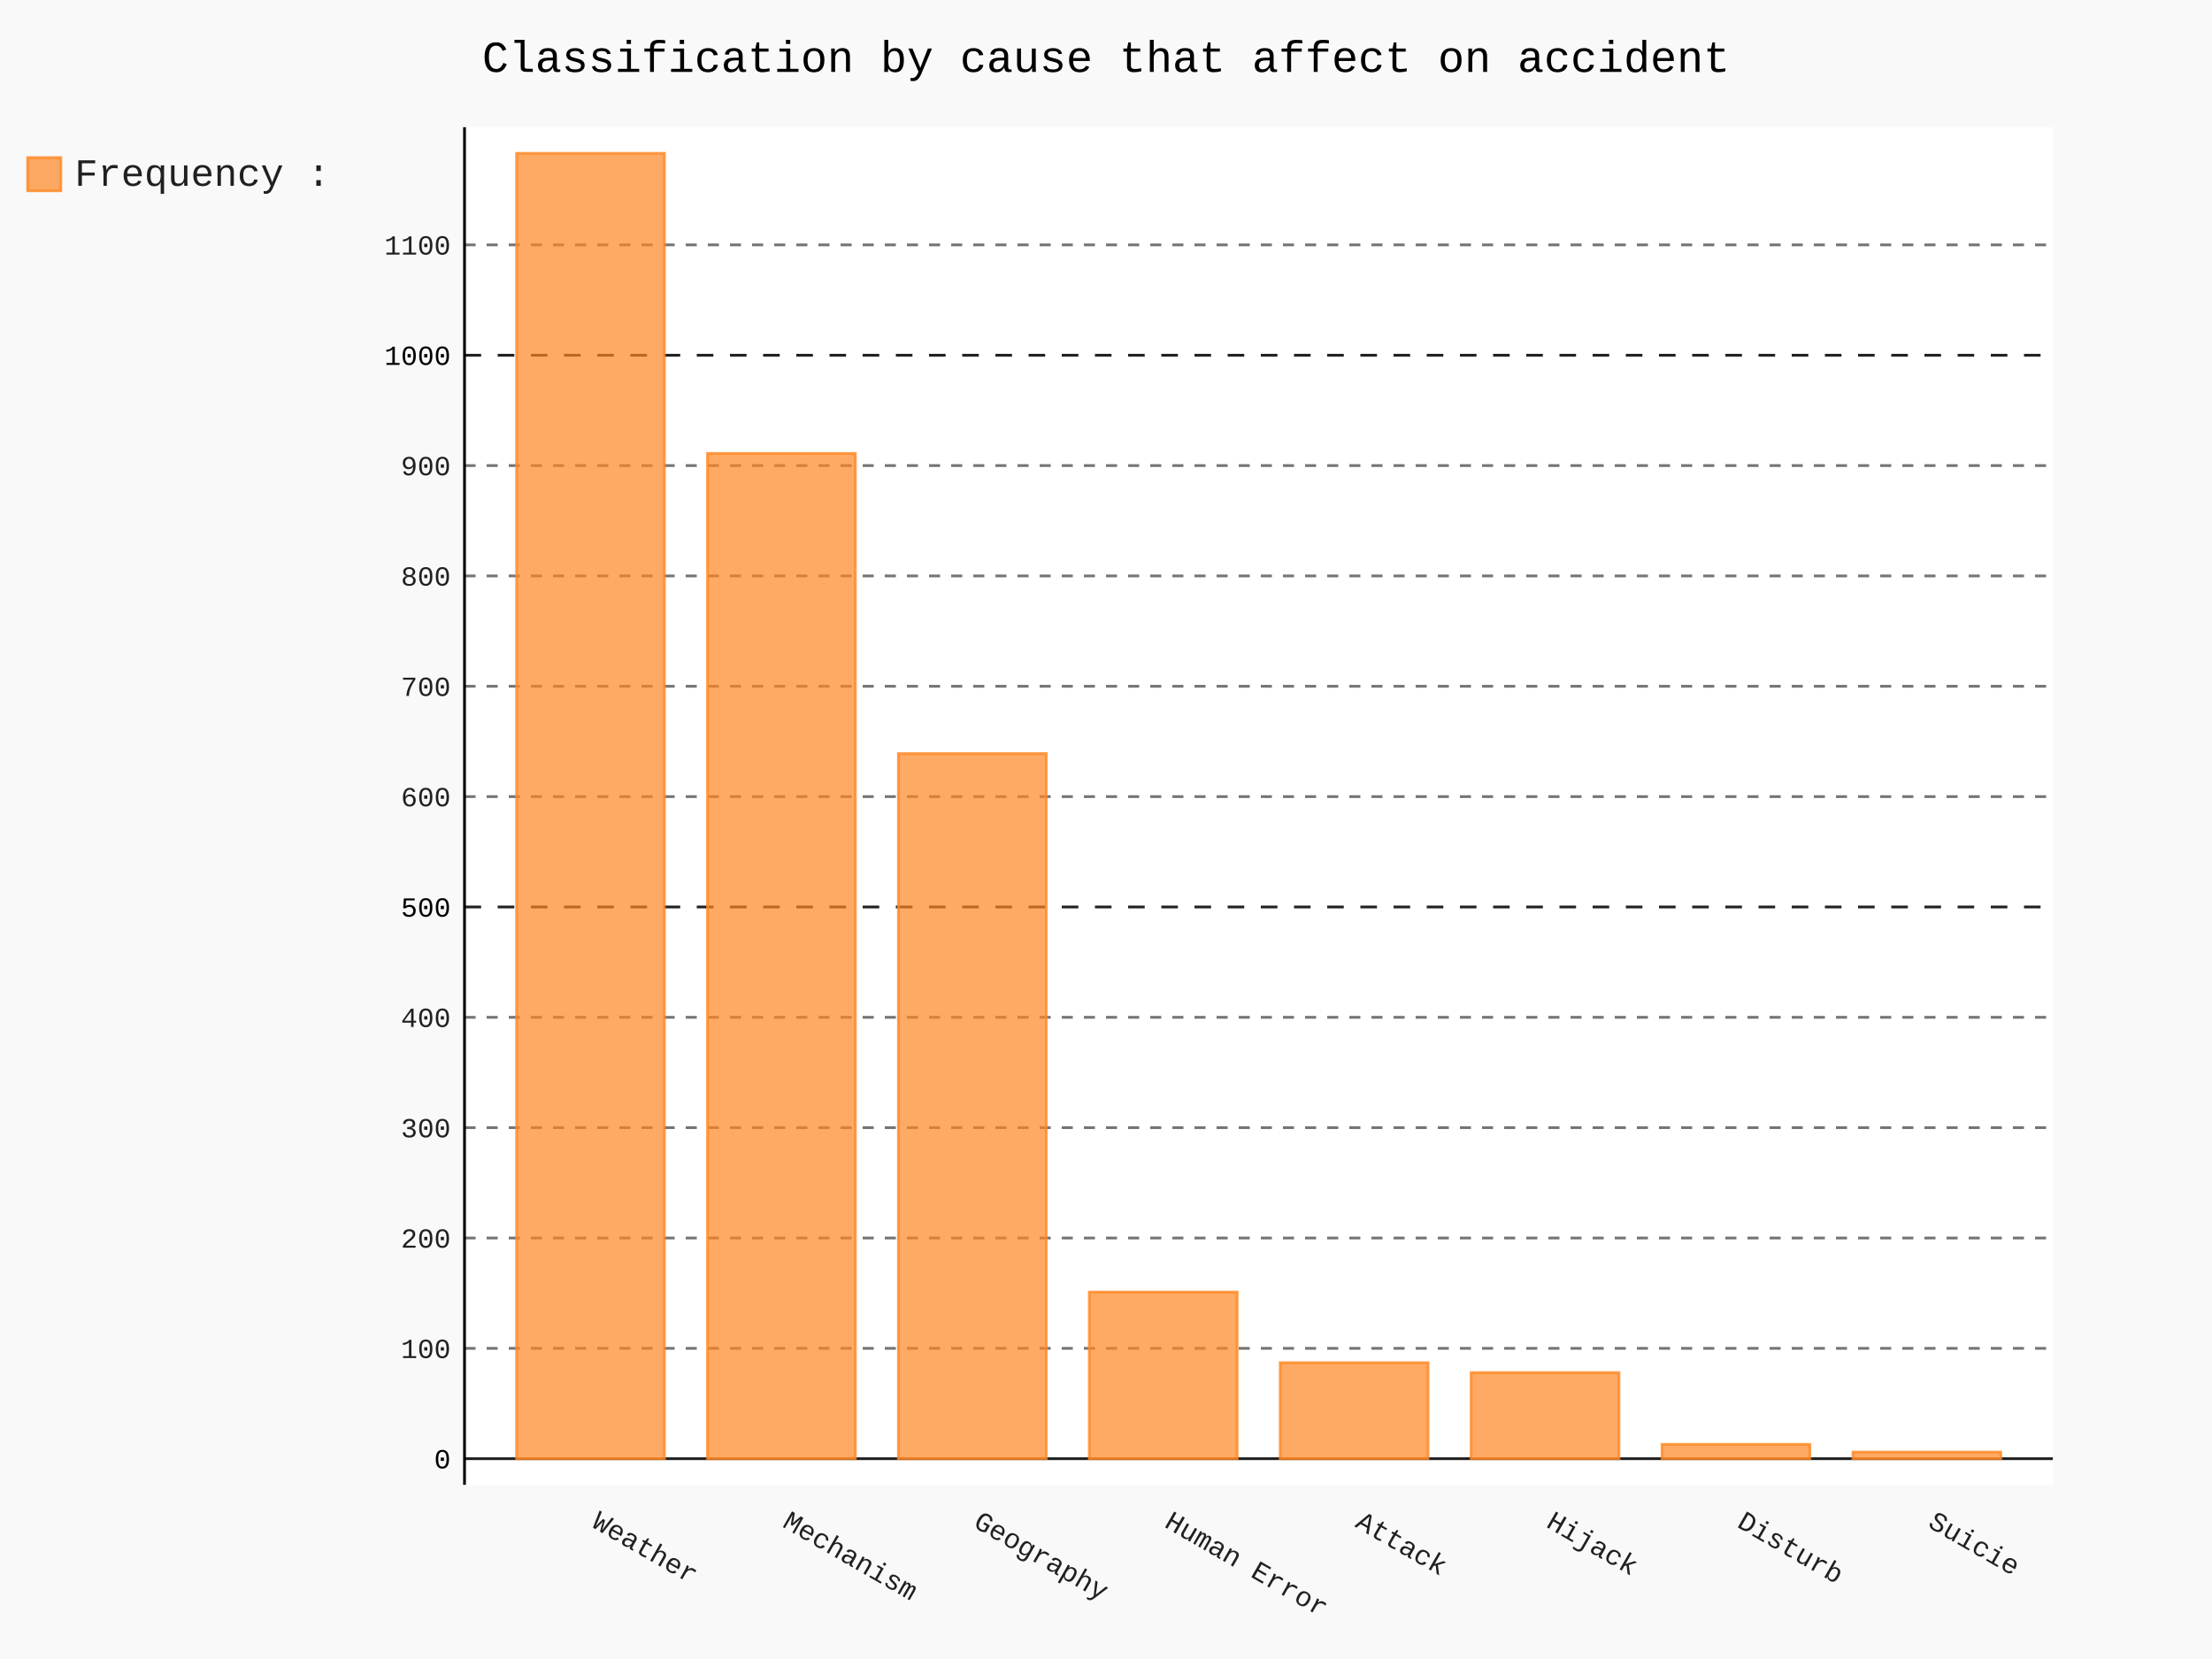
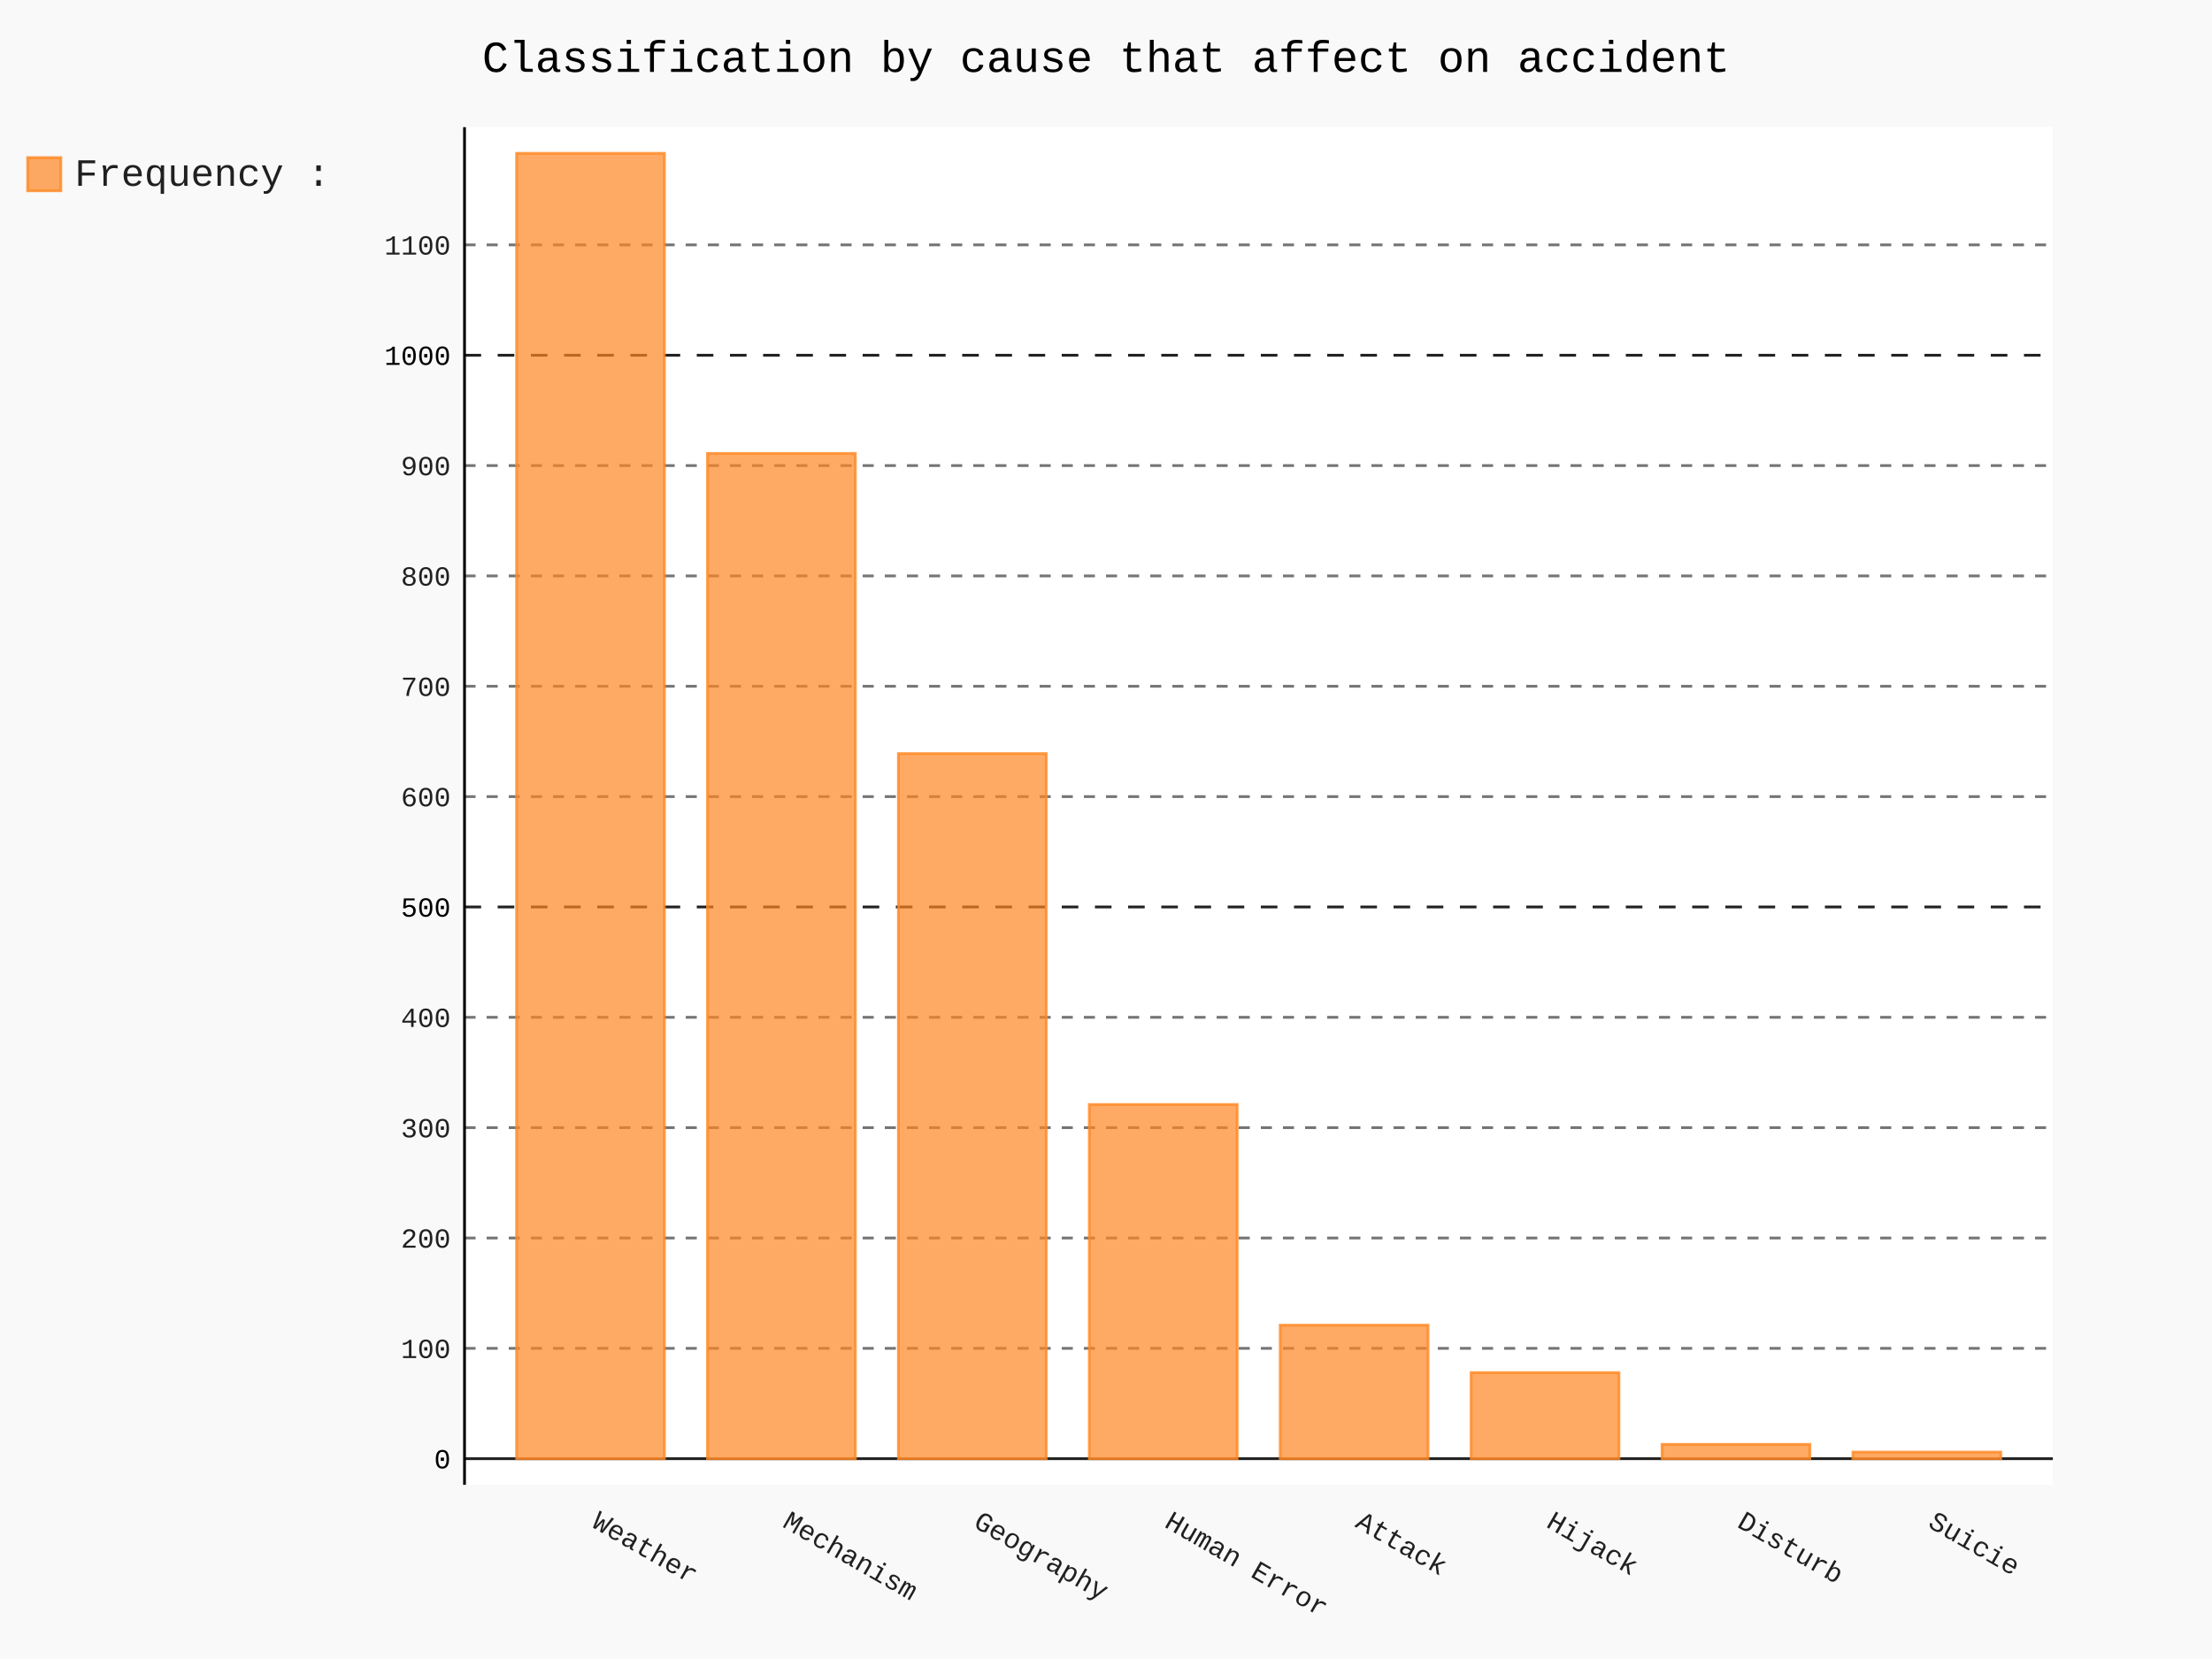
- <svg xmlns="http://www.w3.org/2000/svg" id="chart-468435ba-e147-47b7-93a3-c25cb43c0701" class="pygal-chart" viewBox="0 0 800 600">
+ <svg xmlns="http://www.w3.org/2000/svg" id="chart-05ab94b8-6972-40af-b230-e61bc78977b6" class="pygal-chart" viewBox="0 0 800 600">
  <defs>
-     <style type="text/css">#chart-468435ba-e147-47b7-93a3-c25cb43c0701{-webkit-user-select:none;-webkit-font-smoothing:antialiased;font-family:Consolas,"Liberation Mono",Menlo,Courier,monospace}#chart-468435ba-e147-47b7-93a3-c25cb43c0701 .title{font-family:Consolas,"Liberation Mono",Menlo,Courier,monospace;font-size:16px}#chart-468435ba-e147-47b7-93a3-c25cb43c0701 .legends .legend text{font-family:Consolas,"Liberation Mono",Menlo,Courier,monospace;font-size:14px}#chart-468435ba-e147-47b7-93a3-c25cb43c0701 .axis text{font-family:Consolas,"Liberation Mono",Menlo,Courier,monospace;font-size:10px}#chart-468435ba-e147-47b7-93a3-c25cb43c0701 .axis text.major{font-family:Consolas,"Liberation Mono",Menlo,Courier,monospace;font-size:10px}#chart-468435ba-e147-47b7-93a3-c25cb43c0701 .text-overlay text.value{font-family:Consolas,"Liberation Mono",Menlo,Courier,monospace;font-size:16px}#chart-468435ba-e147-47b7-93a3-c25cb43c0701 .text-overlay text.label{font-family:Consolas,"Liberation Mono",Menlo,Courier,monospace;font-size:10px}#chart-468435ba-e147-47b7-93a3-c25cb43c0701 .tooltip{font-family:Consolas,"Liberation Mono",Menlo,Courier,monospace;font-size:14px}#chart-468435ba-e147-47b7-93a3-c25cb43c0701 text.no_data{font-family:Consolas,"Liberation Mono",Menlo,Courier,monospace;font-size:64px}
- #chart-468435ba-e147-47b7-93a3-c25cb43c0701{background-color:rgba(249,249,249,1)}#chart-468435ba-e147-47b7-93a3-c25cb43c0701 path,#chart-468435ba-e147-47b7-93a3-c25cb43c0701 line,#chart-468435ba-e147-47b7-93a3-c25cb43c0701 rect,#chart-468435ba-e147-47b7-93a3-c25cb43c0701 circle{-webkit-transition:150ms;-moz-transition:150ms;transition:150ms}#chart-468435ba-e147-47b7-93a3-c25cb43c0701 .graph &gt; .background{fill:rgba(249,249,249,1)}#chart-468435ba-e147-47b7-93a3-c25cb43c0701 .plot &gt; .background{fill:rgba(255,255,255,1)}#chart-468435ba-e147-47b7-93a3-c25cb43c0701 .graph{fill:rgba(0,0,0,.87)}#chart-468435ba-e147-47b7-93a3-c25cb43c0701 text.no_data{fill:rgba(0,0,0,1)}#chart-468435ba-e147-47b7-93a3-c25cb43c0701 .title{fill:rgba(0,0,0,1)}#chart-468435ba-e147-47b7-93a3-c25cb43c0701 .legends .legend text{fill:rgba(0,0,0,.87)}#chart-468435ba-e147-47b7-93a3-c25cb43c0701 .legends .legend:hover text{fill:rgba(0,0,0,1)}#chart-468435ba-e147-47b7-93a3-c25cb43c0701 .axis .line{stroke:rgba(0,0,0,1)}#chart-468435ba-e147-47b7-93a3-c25cb43c0701 .axis .guide.line{stroke:rgba(0,0,0,.54)}#chart-468435ba-e147-47b7-93a3-c25cb43c0701 .axis .major.line{stroke:rgba(0,0,0,.87)}#chart-468435ba-e147-47b7-93a3-c25cb43c0701 .axis text.major{fill:rgba(0,0,0,1)}#chart-468435ba-e147-47b7-93a3-c25cb43c0701 .axis.y .guides:hover .guide.line,#chart-468435ba-e147-47b7-93a3-c25cb43c0701 .line-graph .axis.x .guides:hover .guide.line,#chart-468435ba-e147-47b7-93a3-c25cb43c0701 .stackedline-graph .axis.x .guides:hover .guide.line,#chart-468435ba-e147-47b7-93a3-c25cb43c0701 .xy-graph .axis.x .guides:hover .guide.line{stroke:rgba(0,0,0,1)}#chart-468435ba-e147-47b7-93a3-c25cb43c0701 .axis .guides:hover text{fill:rgba(0,0,0,1)}#chart-468435ba-e147-47b7-93a3-c25cb43c0701 .reactive{fill-opacity:.7;stroke-opacity:.8}#chart-468435ba-e147-47b7-93a3-c25cb43c0701 .ci{stroke:rgba(0,0,0,.87)}#chart-468435ba-e147-47b7-93a3-c25cb43c0701 .reactive.active,#chart-468435ba-e147-47b7-93a3-c25cb43c0701 .active .reactive{fill-opacity:.8;stroke-opacity:.9;stroke-width:4}#chart-468435ba-e147-47b7-93a3-c25cb43c0701 .ci .reactive.active{stroke-width:1.5}#chart-468435ba-e147-47b7-93a3-c25cb43c0701 .series text{fill:rgba(0,0,0,1)}#chart-468435ba-e147-47b7-93a3-c25cb43c0701 .tooltip rect{fill:rgba(255,255,255,1);stroke:rgba(0,0,0,1);-webkit-transition:opacity 150ms;-moz-transition:opacity 150ms;transition:opacity 150ms}#chart-468435ba-e147-47b7-93a3-c25cb43c0701 .tooltip .label{fill:rgba(0,0,0,.87)}#chart-468435ba-e147-47b7-93a3-c25cb43c0701 .tooltip .label{fill:rgba(0,0,0,.87)}#chart-468435ba-e147-47b7-93a3-c25cb43c0701 .tooltip .legend{font-size:.8em;fill:rgba(0,0,0,.54)}#chart-468435ba-e147-47b7-93a3-c25cb43c0701 .tooltip .x_label{font-size:.6em;fill:rgba(0,0,0,1)}#chart-468435ba-e147-47b7-93a3-c25cb43c0701 .tooltip .xlink{font-size:.5em;text-decoration:underline}#chart-468435ba-e147-47b7-93a3-c25cb43c0701 .tooltip .value{font-size:1.5em}#chart-468435ba-e147-47b7-93a3-c25cb43c0701 .bound{font-size:.5em}#chart-468435ba-e147-47b7-93a3-c25cb43c0701 .max-value{font-size:.75em;fill:rgba(0,0,0,.54)}#chart-468435ba-e147-47b7-93a3-c25cb43c0701 .map-element{fill:rgba(255,255,255,1);stroke:rgba(0,0,0,.54) !important}#chart-468435ba-e147-47b7-93a3-c25cb43c0701 .map-element .reactive{fill-opacity:inherit;stroke-opacity:inherit}#chart-468435ba-e147-47b7-93a3-c25cb43c0701 .color-0,#chart-468435ba-e147-47b7-93a3-c25cb43c0701 .color-0 a:visited{stroke:#ff8723;fill:#ff8723}#chart-468435ba-e147-47b7-93a3-c25cb43c0701 .text-overlay .color-0 text{fill:black}
- #chart-468435ba-e147-47b7-93a3-c25cb43c0701 text.no_data{text-anchor:middle}#chart-468435ba-e147-47b7-93a3-c25cb43c0701 .guide.line{fill:none}#chart-468435ba-e147-47b7-93a3-c25cb43c0701 .centered{text-anchor:middle}#chart-468435ba-e147-47b7-93a3-c25cb43c0701 .title{text-anchor:middle}#chart-468435ba-e147-47b7-93a3-c25cb43c0701 .legends .legend text{fill-opacity:1}#chart-468435ba-e147-47b7-93a3-c25cb43c0701 .axis.x text{text-anchor:middle}#chart-468435ba-e147-47b7-93a3-c25cb43c0701 .axis.x:not(.web) text[transform]{text-anchor:start}#chart-468435ba-e147-47b7-93a3-c25cb43c0701 .axis.x:not(.web) text[transform].backwards{text-anchor:end}#chart-468435ba-e147-47b7-93a3-c25cb43c0701 .axis.y text{text-anchor:end}#chart-468435ba-e147-47b7-93a3-c25cb43c0701 .axis.y text[transform].backwards{text-anchor:start}#chart-468435ba-e147-47b7-93a3-c25cb43c0701 .axis.y2 text{text-anchor:start}#chart-468435ba-e147-47b7-93a3-c25cb43c0701 .axis.y2 text[transform].backwards{text-anchor:end}#chart-468435ba-e147-47b7-93a3-c25cb43c0701 .axis .guide.line{stroke-dasharray:4,4}#chart-468435ba-e147-47b7-93a3-c25cb43c0701 .axis .major.guide.line{stroke-dasharray:6,6}#chart-468435ba-e147-47b7-93a3-c25cb43c0701 .horizontal .axis.y .guide.line,#chart-468435ba-e147-47b7-93a3-c25cb43c0701 .horizontal .axis.y2 .guide.line,#chart-468435ba-e147-47b7-93a3-c25cb43c0701 .vertical .axis.x .guide.line{opacity:0}#chart-468435ba-e147-47b7-93a3-c25cb43c0701 .horizontal .axis.always_show .guide.line,#chart-468435ba-e147-47b7-93a3-c25cb43c0701 .vertical .axis.always_show .guide.line{opacity:1 !important}#chart-468435ba-e147-47b7-93a3-c25cb43c0701 .axis.y .guides:hover .guide.line,#chart-468435ba-e147-47b7-93a3-c25cb43c0701 .axis.y2 .guides:hover .guide.line,#chart-468435ba-e147-47b7-93a3-c25cb43c0701 .axis.x .guides:hover .guide.line{opacity:1}#chart-468435ba-e147-47b7-93a3-c25cb43c0701 .axis .guides:hover text{opacity:1}#chart-468435ba-e147-47b7-93a3-c25cb43c0701 .nofill{fill:none}#chart-468435ba-e147-47b7-93a3-c25cb43c0701 .subtle-fill{fill-opacity:.2}#chart-468435ba-e147-47b7-93a3-c25cb43c0701 .dot{stroke-width:1px;fill-opacity:1}#chart-468435ba-e147-47b7-93a3-c25cb43c0701 .dot.active{stroke-width:5px}#chart-468435ba-e147-47b7-93a3-c25cb43c0701 .dot.negative{fill:transparent}#chart-468435ba-e147-47b7-93a3-c25cb43c0701 text,#chart-468435ba-e147-47b7-93a3-c25cb43c0701 tspan{stroke:none !important}#chart-468435ba-e147-47b7-93a3-c25cb43c0701 .series text.active{opacity:1}#chart-468435ba-e147-47b7-93a3-c25cb43c0701 .tooltip rect{fill-opacity:.95;stroke-width:.5}#chart-468435ba-e147-47b7-93a3-c25cb43c0701 .tooltip text{fill-opacity:1}#chart-468435ba-e147-47b7-93a3-c25cb43c0701 .showable{visibility:hidden}#chart-468435ba-e147-47b7-93a3-c25cb43c0701 .showable.shown{visibility:visible}#chart-468435ba-e147-47b7-93a3-c25cb43c0701 .gauge-background{fill:rgba(229,229,229,1);stroke:none}#chart-468435ba-e147-47b7-93a3-c25cb43c0701 .bg-lines{stroke:rgba(249,249,249,1);stroke-width:2px}</style>
+     <style type="text/css">#chart-05ab94b8-6972-40af-b230-e61bc78977b6{-webkit-user-select:none;-webkit-font-smoothing:antialiased;font-family:Consolas,"Liberation Mono",Menlo,Courier,monospace}#chart-05ab94b8-6972-40af-b230-e61bc78977b6 .title{font-family:Consolas,"Liberation Mono",Menlo,Courier,monospace;font-size:16px}#chart-05ab94b8-6972-40af-b230-e61bc78977b6 .legends .legend text{font-family:Consolas,"Liberation Mono",Menlo,Courier,monospace;font-size:14px}#chart-05ab94b8-6972-40af-b230-e61bc78977b6 .axis text{font-family:Consolas,"Liberation Mono",Menlo,Courier,monospace;font-size:10px}#chart-05ab94b8-6972-40af-b230-e61bc78977b6 .axis text.major{font-family:Consolas,"Liberation Mono",Menlo,Courier,monospace;font-size:10px}#chart-05ab94b8-6972-40af-b230-e61bc78977b6 .text-overlay text.value{font-family:Consolas,"Liberation Mono",Menlo,Courier,monospace;font-size:16px}#chart-05ab94b8-6972-40af-b230-e61bc78977b6 .text-overlay text.label{font-family:Consolas,"Liberation Mono",Menlo,Courier,monospace;font-size:10px}#chart-05ab94b8-6972-40af-b230-e61bc78977b6 .tooltip{font-family:Consolas,"Liberation Mono",Menlo,Courier,monospace;font-size:14px}#chart-05ab94b8-6972-40af-b230-e61bc78977b6 text.no_data{font-family:Consolas,"Liberation Mono",Menlo,Courier,monospace;font-size:64px}
+ #chart-05ab94b8-6972-40af-b230-e61bc78977b6{background-color:rgba(249,249,249,1)}#chart-05ab94b8-6972-40af-b230-e61bc78977b6 path,#chart-05ab94b8-6972-40af-b230-e61bc78977b6 line,#chart-05ab94b8-6972-40af-b230-e61bc78977b6 rect,#chart-05ab94b8-6972-40af-b230-e61bc78977b6 circle{-webkit-transition:150ms;-moz-transition:150ms;transition:150ms}#chart-05ab94b8-6972-40af-b230-e61bc78977b6 .graph &gt; .background{fill:rgba(249,249,249,1)}#chart-05ab94b8-6972-40af-b230-e61bc78977b6 .plot &gt; .background{fill:rgba(255,255,255,1)}#chart-05ab94b8-6972-40af-b230-e61bc78977b6 .graph{fill:rgba(0,0,0,.87)}#chart-05ab94b8-6972-40af-b230-e61bc78977b6 text.no_data{fill:rgba(0,0,0,1)}#chart-05ab94b8-6972-40af-b230-e61bc78977b6 .title{fill:rgba(0,0,0,1)}#chart-05ab94b8-6972-40af-b230-e61bc78977b6 .legends .legend text{fill:rgba(0,0,0,.87)}#chart-05ab94b8-6972-40af-b230-e61bc78977b6 .legends .legend:hover text{fill:rgba(0,0,0,1)}#chart-05ab94b8-6972-40af-b230-e61bc78977b6 .axis .line{stroke:rgba(0,0,0,1)}#chart-05ab94b8-6972-40af-b230-e61bc78977b6 .axis .guide.line{stroke:rgba(0,0,0,.54)}#chart-05ab94b8-6972-40af-b230-e61bc78977b6 .axis .major.line{stroke:rgba(0,0,0,.87)}#chart-05ab94b8-6972-40af-b230-e61bc78977b6 .axis text.major{fill:rgba(0,0,0,1)}#chart-05ab94b8-6972-40af-b230-e61bc78977b6 .axis.y .guides:hover .guide.line,#chart-05ab94b8-6972-40af-b230-e61bc78977b6 .line-graph .axis.x .guides:hover .guide.line,#chart-05ab94b8-6972-40af-b230-e61bc78977b6 .stackedline-graph .axis.x .guides:hover .guide.line,#chart-05ab94b8-6972-40af-b230-e61bc78977b6 .xy-graph .axis.x .guides:hover .guide.line{stroke:rgba(0,0,0,1)}#chart-05ab94b8-6972-40af-b230-e61bc78977b6 .axis .guides:hover text{fill:rgba(0,0,0,1)}#chart-05ab94b8-6972-40af-b230-e61bc78977b6 .reactive{fill-opacity:.7;stroke-opacity:.8}#chart-05ab94b8-6972-40af-b230-e61bc78977b6 .ci{stroke:rgba(0,0,0,.87)}#chart-05ab94b8-6972-40af-b230-e61bc78977b6 .reactive.active,#chart-05ab94b8-6972-40af-b230-e61bc78977b6 .active .reactive{fill-opacity:.8;stroke-opacity:.9;stroke-width:4}#chart-05ab94b8-6972-40af-b230-e61bc78977b6 .ci .reactive.active{stroke-width:1.5}#chart-05ab94b8-6972-40af-b230-e61bc78977b6 .series text{fill:rgba(0,0,0,1)}#chart-05ab94b8-6972-40af-b230-e61bc78977b6 .tooltip rect{fill:rgba(255,255,255,1);stroke:rgba(0,0,0,1);-webkit-transition:opacity 150ms;-moz-transition:opacity 150ms;transition:opacity 150ms}#chart-05ab94b8-6972-40af-b230-e61bc78977b6 .tooltip .label{fill:rgba(0,0,0,.87)}#chart-05ab94b8-6972-40af-b230-e61bc78977b6 .tooltip .label{fill:rgba(0,0,0,.87)}#chart-05ab94b8-6972-40af-b230-e61bc78977b6 .tooltip .legend{font-size:.8em;fill:rgba(0,0,0,.54)}#chart-05ab94b8-6972-40af-b230-e61bc78977b6 .tooltip .x_label{font-size:.6em;fill:rgba(0,0,0,1)}#chart-05ab94b8-6972-40af-b230-e61bc78977b6 .tooltip .xlink{font-size:.5em;text-decoration:underline}#chart-05ab94b8-6972-40af-b230-e61bc78977b6 .tooltip .value{font-size:1.5em}#chart-05ab94b8-6972-40af-b230-e61bc78977b6 .bound{font-size:.5em}#chart-05ab94b8-6972-40af-b230-e61bc78977b6 .max-value{font-size:.75em;fill:rgba(0,0,0,.54)}#chart-05ab94b8-6972-40af-b230-e61bc78977b6 .map-element{fill:rgba(255,255,255,1);stroke:rgba(0,0,0,.54) !important}#chart-05ab94b8-6972-40af-b230-e61bc78977b6 .map-element .reactive{fill-opacity:inherit;stroke-opacity:inherit}#chart-05ab94b8-6972-40af-b230-e61bc78977b6 .color-0,#chart-05ab94b8-6972-40af-b230-e61bc78977b6 .color-0 a:visited{stroke:#ff8723;fill:#ff8723}#chart-05ab94b8-6972-40af-b230-e61bc78977b6 .text-overlay .color-0 text{fill:black}
+ #chart-05ab94b8-6972-40af-b230-e61bc78977b6 text.no_data{text-anchor:middle}#chart-05ab94b8-6972-40af-b230-e61bc78977b6 .guide.line{fill:none}#chart-05ab94b8-6972-40af-b230-e61bc78977b6 .centered{text-anchor:middle}#chart-05ab94b8-6972-40af-b230-e61bc78977b6 .title{text-anchor:middle}#chart-05ab94b8-6972-40af-b230-e61bc78977b6 .legends .legend text{fill-opacity:1}#chart-05ab94b8-6972-40af-b230-e61bc78977b6 .axis.x text{text-anchor:middle}#chart-05ab94b8-6972-40af-b230-e61bc78977b6 .axis.x:not(.web) text[transform]{text-anchor:start}#chart-05ab94b8-6972-40af-b230-e61bc78977b6 .axis.x:not(.web) text[transform].backwards{text-anchor:end}#chart-05ab94b8-6972-40af-b230-e61bc78977b6 .axis.y text{text-anchor:end}#chart-05ab94b8-6972-40af-b230-e61bc78977b6 .axis.y text[transform].backwards{text-anchor:start}#chart-05ab94b8-6972-40af-b230-e61bc78977b6 .axis.y2 text{text-anchor:start}#chart-05ab94b8-6972-40af-b230-e61bc78977b6 .axis.y2 text[transform].backwards{text-anchor:end}#chart-05ab94b8-6972-40af-b230-e61bc78977b6 .axis .guide.line{stroke-dasharray:4,4}#chart-05ab94b8-6972-40af-b230-e61bc78977b6 .axis .major.guide.line{stroke-dasharray:6,6}#chart-05ab94b8-6972-40af-b230-e61bc78977b6 .horizontal .axis.y .guide.line,#chart-05ab94b8-6972-40af-b230-e61bc78977b6 .horizontal .axis.y2 .guide.line,#chart-05ab94b8-6972-40af-b230-e61bc78977b6 .vertical .axis.x .guide.line{opacity:0}#chart-05ab94b8-6972-40af-b230-e61bc78977b6 .horizontal .axis.always_show .guide.line,#chart-05ab94b8-6972-40af-b230-e61bc78977b6 .vertical .axis.always_show .guide.line{opacity:1 !important}#chart-05ab94b8-6972-40af-b230-e61bc78977b6 .axis.y .guides:hover .guide.line,#chart-05ab94b8-6972-40af-b230-e61bc78977b6 .axis.y2 .guides:hover .guide.line,#chart-05ab94b8-6972-40af-b230-e61bc78977b6 .axis.x .guides:hover .guide.line{opacity:1}#chart-05ab94b8-6972-40af-b230-e61bc78977b6 .axis .guides:hover text{opacity:1}#chart-05ab94b8-6972-40af-b230-e61bc78977b6 .nofill{fill:none}#chart-05ab94b8-6972-40af-b230-e61bc78977b6 .subtle-fill{fill-opacity:.2}#chart-05ab94b8-6972-40af-b230-e61bc78977b6 .dot{stroke-width:1px;fill-opacity:1}#chart-05ab94b8-6972-40af-b230-e61bc78977b6 .dot.active{stroke-width:5px}#chart-05ab94b8-6972-40af-b230-e61bc78977b6 .dot.negative{fill:transparent}#chart-05ab94b8-6972-40af-b230-e61bc78977b6 text,#chart-05ab94b8-6972-40af-b230-e61bc78977b6 tspan{stroke:none !important}#chart-05ab94b8-6972-40af-b230-e61bc78977b6 .series text.active{opacity:1}#chart-05ab94b8-6972-40af-b230-e61bc78977b6 .tooltip rect{fill-opacity:.95;stroke-width:.5}#chart-05ab94b8-6972-40af-b230-e61bc78977b6 .tooltip text{fill-opacity:1}#chart-05ab94b8-6972-40af-b230-e61bc78977b6 .showable{visibility:hidden}#chart-05ab94b8-6972-40af-b230-e61bc78977b6 .showable.shown{visibility:visible}#chart-05ab94b8-6972-40af-b230-e61bc78977b6 .gauge-background{fill:rgba(229,229,229,1);stroke:none}#chart-05ab94b8-6972-40af-b230-e61bc78977b6 .bg-lines{stroke:rgba(249,249,249,1);stroke-width:2px}</style>
  </defs>
  <g class="graph bar-graph vertical">
    <rect class="background" height="600" width="800" x="0" y="0" />
    <g class="plot" transform="translate(168, 46)">
      <rect class="background" height="491.0" width="574.442" x="0" y="0" />
      <g class="axis y always_show">
        <g class="guides">
          <path class="axis major line" d="M0 481.558 h574.442" />
          <text class="major" x="-5" y="485.058">0</text>
        </g>
        <g class="guides">
          <path class="guide line" d="M0 441.649 h574.442" />
          <text class="" x="-5" y="445.149">100</text>
        </g>
        <g class="guides">
          <path class="guide line" d="M0 401.741 h574.442" />
          <text class="" x="-5" y="405.241">200</text>
        </g>
        <g class="guides">
          <path class="guide line" d="M0 361.833 h574.442" />
          <text class="" x="-5" y="365.333">300</text>
        </g>
        <g class="guides">
          <path class="guide line" d="M0 321.924 h574.442" />
          <text class="" x="-5" y="325.424">400</text>
        </g>
        <g class="guides">
          <path class="major guide line" d="M0 282.016 h574.442" />
          <text class="major" x="-5" y="285.516">500</text>
        </g>
        <g class="guides">
          <path class="guide line" d="M0 242.108 h574.442" />
          <text class="" x="-5" y="245.608">600</text>
        </g>
        <g class="guides">
          <path class="guide line" d="M0 202.199 h574.442" />
          <text class="" x="-5" y="205.699">700</text>
        </g>
        <g class="guides">
          <path class="guide line" d="M0 162.291 h574.442" />
          <text class="" x="-5" y="165.791">800</text>
        </g>
        <g class="guides">
          <path class="guide line" d="M0 122.383 h574.442" />
          <text class="" x="-5" y="125.883">900</text>
        </g>
        <g class="guides">
          <path class="major guide line" d="M0 82.475 h574.442" />
          <text class="major" x="-5" y="85.975">1000</text>
        </g>
        <g class="guides">
          <path class="guide line" d="M0 42.566 h574.442" />
          <text class="" x="-5" y="46.066">1100</text>
        </g>
      </g>
      <g class="axis x">
        <path class="line" d="M0 0 v491" />
        <g class="guides">
          <path class="guide line" d="M45.569 0 v491" />
          <text class="" x="45.569" y="506.0" transform="rotate(30 45.56874 506)">Weather</text>
        </g>
        <g class="guides">
          <path class="guide line" d="M114.612 0 v491" />
          <text class="" x="114.612" y="506.0" transform="rotate(30 114.6123 506)">Mechanism</text>
        </g>
        <g class="guides">
          <path class="guide line" d="M183.656 0 v491" />
          <text class="" x="183.656" y="506.0" transform="rotate(30 183.6558 506)">Geography</text>
        </g>
        <g class="guides">
          <path class="guide line" d="M252.699 0 v491" />
          <text class="" x="252.699" y="506.0" transform="rotate(30 252.6994 506)">Human Error</text>
        </g>
        <g class="guides">
          <path class="guide line" d="M321.743 0 v491" />
          <text class="" x="321.743" y="506.0" transform="rotate(30 321.7429 506)">Attack</text>
        </g>
        <g class="guides">
          <path class="guide line" d="M390.786 0 v491" />
          <text class="" x="390.786" y="506.0" transform="rotate(30 390.7865 506)">Hijack</text>
        </g>
        <g class="guides">
          <path class="guide line" d="M459.83 0 v491" />
          <text class="" x="459.83" y="506.0" transform="rotate(30 459.83 506)">Disturb</text>
        </g>
        <g class="guides">
          <path class="guide line" d="M528.874 0 v491" />
          <text class="" x="528.874" y="506.0" transform="rotate(30 528.8736 506)">Suicie</text>
        </g>
      </g>
      <g class="series serie-0 color-0">
        <g class="bars">
          <g class="bar">
            <rect class="rect reactive tooltip-trigger" height="472.115" rx="0" ry="0" width="53.467" x="18.835" y="9.442" />
          </g>
          <g class="bar">
            <rect class="rect reactive tooltip-trigger" height="363.565" rx="0" ry="0" width="53.467" x="87.879" y="117.993" />
          </g>
          <g class="bar">
            <rect class="rect reactive tooltip-trigger" height="255.014" rx="0" ry="0" width="53.467" x="156.922" y="226.544" />
          </g>
          <g class="bar">
-             <rect class="rect reactive tooltip-trigger" height="60.262" rx="0" ry="0" width="53.467" x="225.966" y="421.296" />
+             <rect class="rect reactive tooltip-trigger" height="128.106" rx="0" ry="0" width="53.467" x="225.966" y="353.452" />
          </g>
          <g class="bar">
-             <rect class="rect reactive tooltip-trigger" height="34.72" rx="0" ry="0" width="53.467" x="295.009" y="446.837" />
+             <rect class="rect reactive tooltip-trigger" height="48.289" rx="0" ry="0" width="53.467" x="295.009" y="433.269" />
          </g>
          <g class="bar">
            <rect class="rect reactive tooltip-trigger" height="31.128" rx="0" ry="0" width="53.467" x="364.053" y="450.429" />
          </g>
          <g class="bar">
            <rect class="rect reactive tooltip-trigger" height="5.188" rx="0" ry="0" width="53.467" x="433.096" y="476.37" />
          </g>
          <g class="bar">
            <rect class="rect reactive tooltip-trigger" height="2.394" rx="0" ry="0" width="53.467" x="502.14" y="479.163" />
          </g>
        </g>
      </g>
    </g>
    <g class="titles">
      <text class="title plot_title" x="400.0" y="26">Classification by cause that affect on accident</text>
    </g>
    <g class="plot overlay" transform="translate(168, 46)">
      <g class="series serie-0 color-0" />
    </g>
    <g class="plot text-overlay" transform="translate(168, 46)">
      <g class="series serie-0 color-0" />
    </g>
    <g class="plot tooltip-overlay" transform="translate(168, 46)">
      <g class="tooltip" style="opacity: 0" transform="translate(0 0)">
        <rect class="tooltip-box" height="0" rx="0" ry="0" width="0" />
        <g class="text" />
      </g>
    </g>
    <g class="legends" transform="translate(10, 56)">
      <g class="legend reactive activate-serie" id="activate-serie-0">
        <rect class="color-0 reactive" height="12" width="12" x="0.0" y="1.0" />
        <text x="17.0" y="11.2">Frequency :</text>
      </g>
    </g>
    <g class="legends" transform="translate(752, 56)" />
  </g>
</svg>
